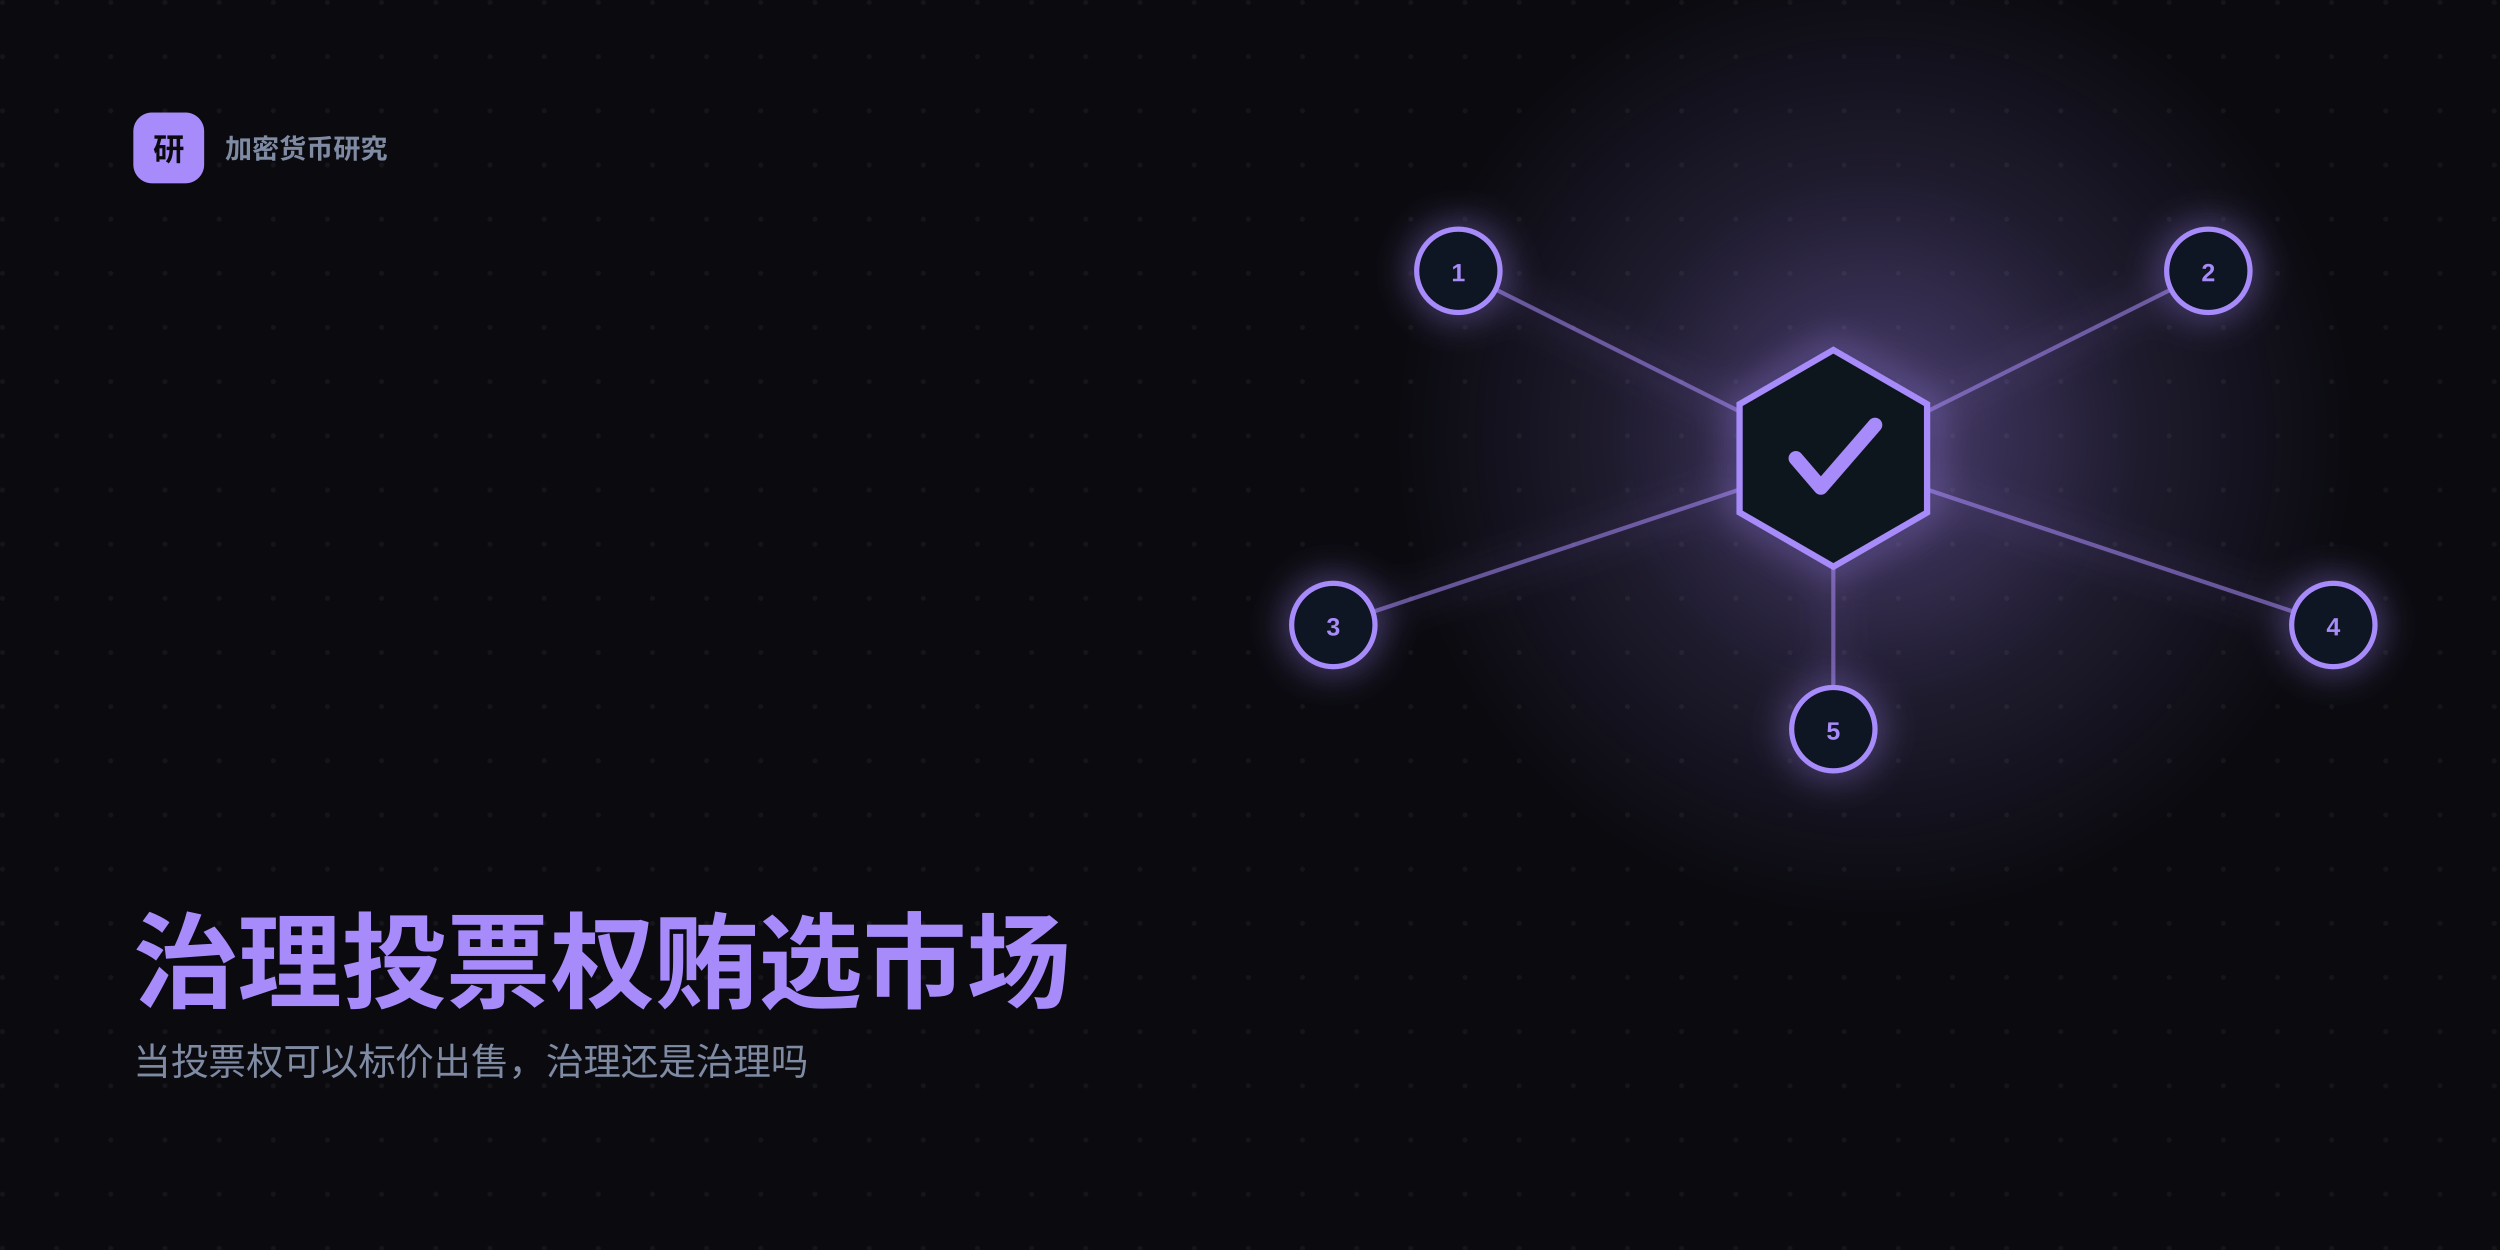
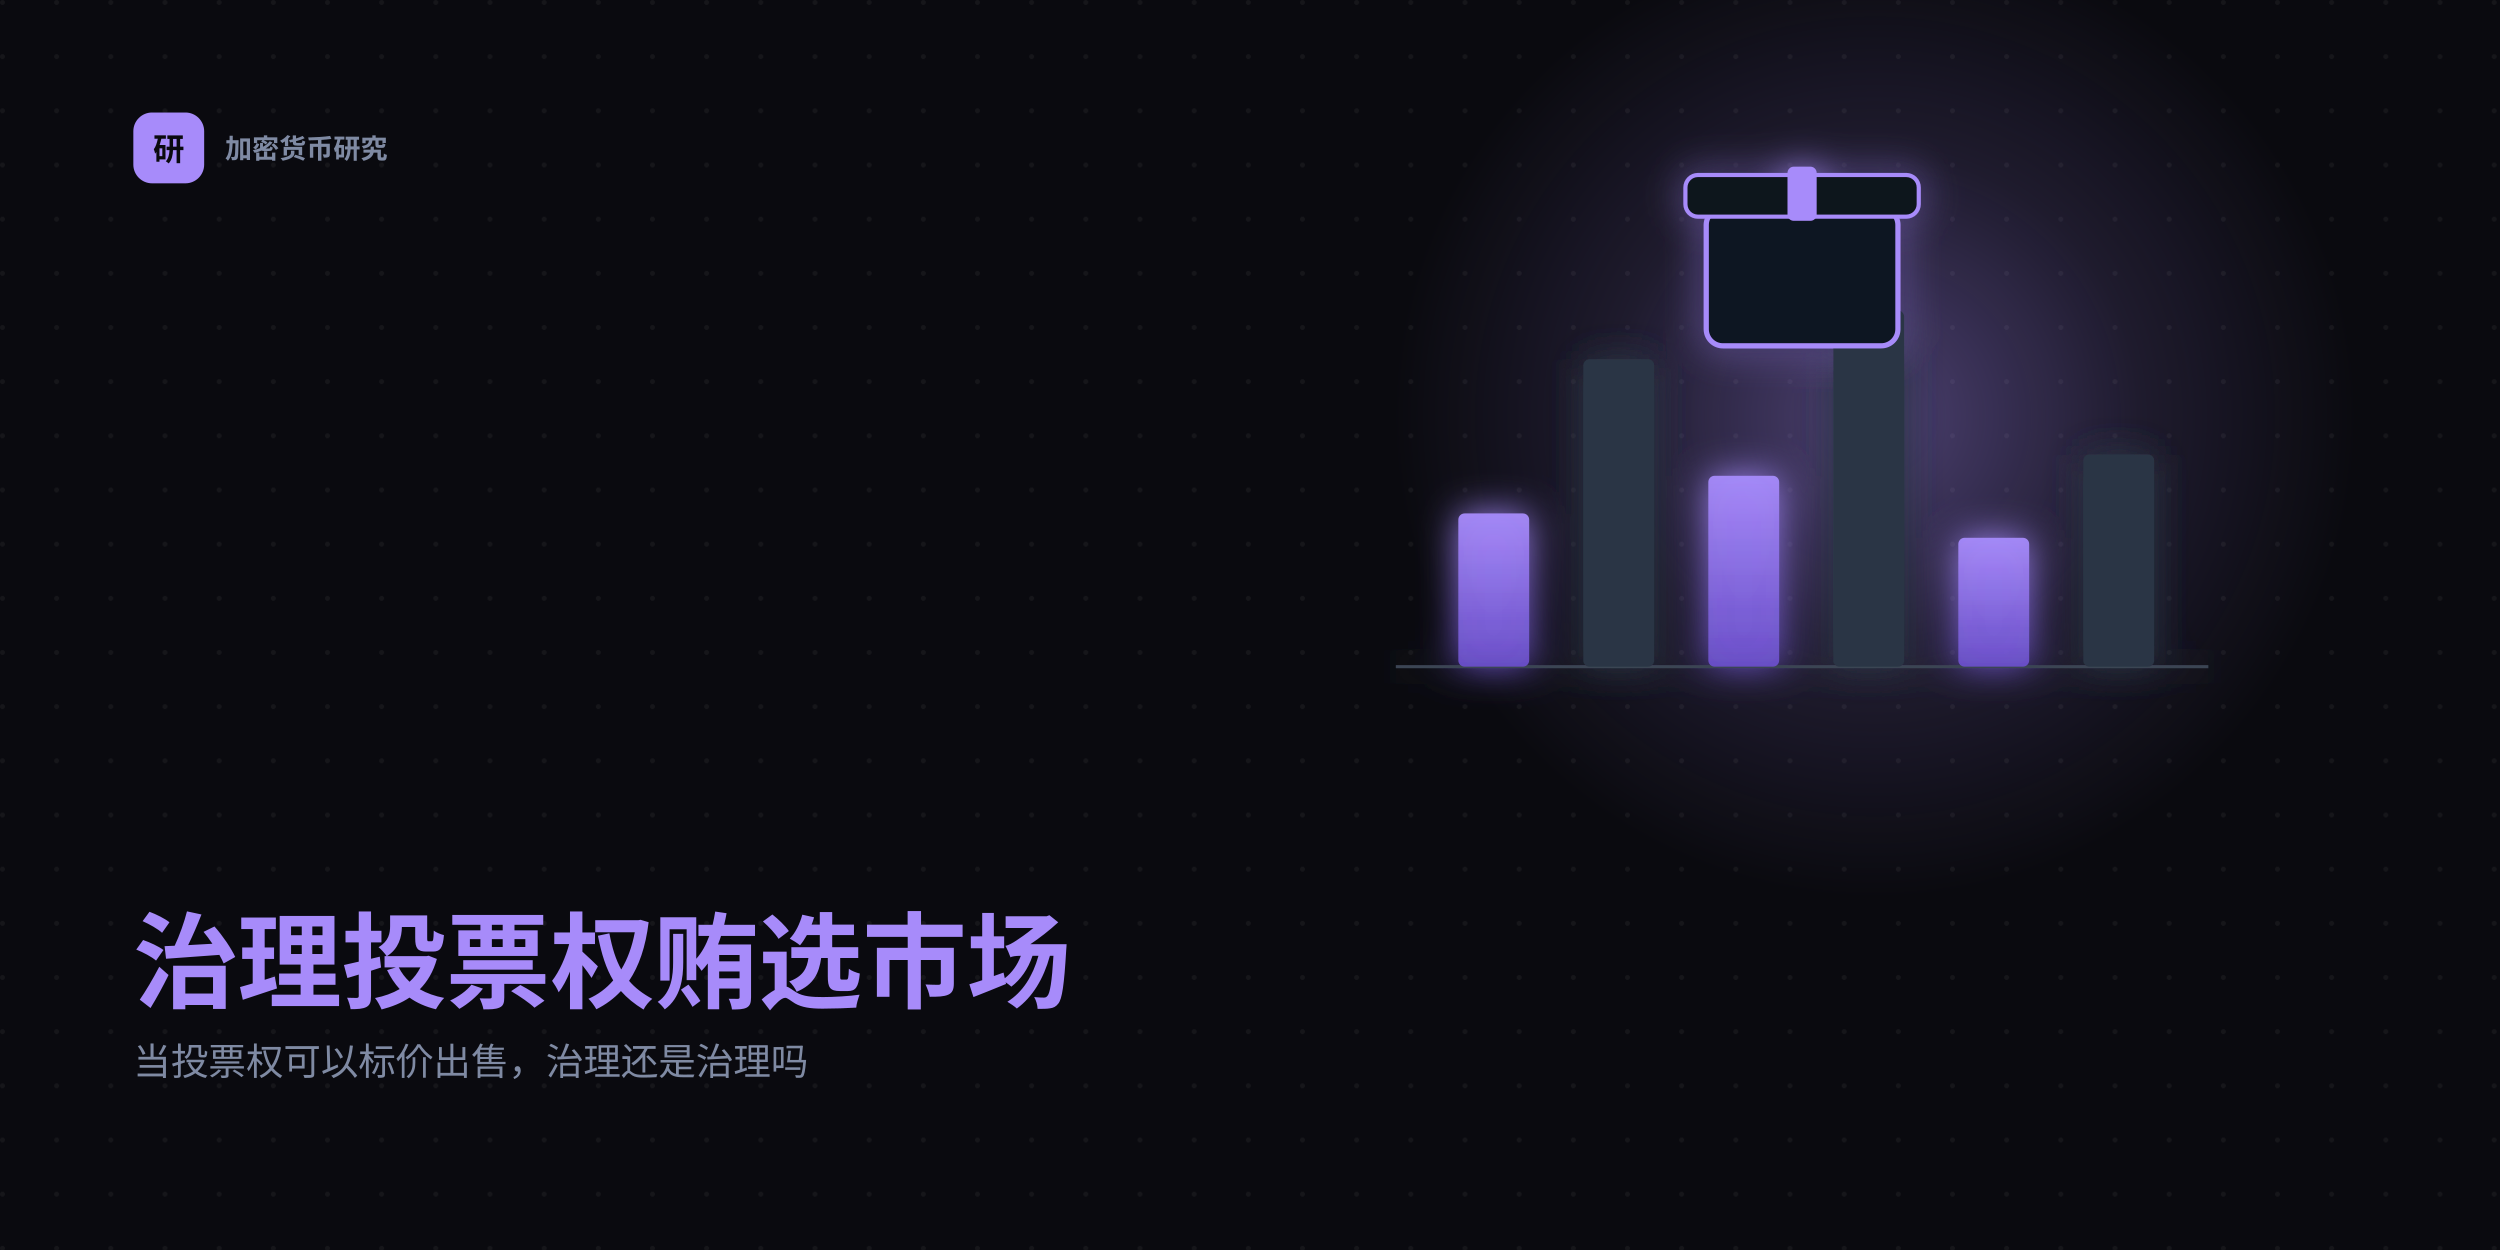
<svg xmlns="http://www.w3.org/2000/svg" viewBox="0 0 1200 600" role="img" aria-label="治理投票权贿选市场：当投票权可以标价出售，治理还是治理吗 主题配图">
  <defs>
    <radialGradient id="glowvotemarketzh" cx="50%" cy="50%" r="50%">
      <stop offset="0%" stop-color="#a78bfa" stop-opacity="0.42" />
      <stop offset="55%" stop-color="#a78bfa" stop-opacity="0.13" />
      <stop offset="100%" stop-color="#a78bfa" stop-opacity="0" />
    </radialGradient>
    <linearGradient id="barvotemarketzh" x1="0" y1="1" x2="0" y2="0">
      <stop offset="0%" stop-color="#6a4fc9" stop-opacity="0.95" />
      <stop offset="100%" stop-color="#a78bfa" stop-opacity="0.95" />
    </linearGradient>
    <filter id="softvotemarketzh" x="-80%" y="-80%" width="260%" height="260%">
      <feGaussianBlur stdDeviation="9" result="b" />
      <feMerge>
        <feMergeNode in="b" />
        <feMergeNode in="SourceGraphic" />
      </feMerge>
    </filter>
    <pattern id="dotsvotemarketzh" width="26" height="26" patternUnits="userSpaceOnUse">
      <circle cx="1.2" cy="1.2" r="1.2" fill="#ffffff" fill-opacity="0.05" />
    </pattern>
  </defs>
  <rect width="1200" height="600" fill="#0a0a0f" />
  <rect width="1200" height="600" fill="url(#dotsvotemarketzh)" />
  <g transform="translate(64,54)">
    <rect x="0" y="0" width="34" height="34" rx="9" fill="#a78bfa" />
    <text x="17" y="23" font-family="'Segoe UI',Arial,sans-serif" font-size="15" font-weight="700" fill="#0a0a0f" text-anchor="middle">研</text>
    <text x="44" y="22" font-family="'Segoe UI',Arial,sans-serif" font-size="13" font-weight="600" fill="#7f8aa3">加密货币研究</text>
  </g>
-   <circle cx="900" cy="210" r="230" fill="url(#glowvotemarketzh)" />
+   <circle cx="900" cy="200" r="230" fill="url(#glowvotemarketzh)" />
  <g filter="url(#softvotemarketzh)">
-     <line x1="880" y1="220" x2="700" y2="130" stroke="#a78bfa" stroke-width="2" opacity="0.55" />
-     <line x1="880" y1="220" x2="1060" y2="130" stroke="#a78bfa" stroke-width="2" opacity="0.55" />
-     <line x1="880" y1="220" x2="640" y2="300" stroke="#a78bfa" stroke-width="2" opacity="0.55" />
-     <line x1="880" y1="220" x2="1120" y2="300" stroke="#a78bfa" stroke-width="2" opacity="0.55" />
-     <line x1="880" y1="220" x2="880" y2="350" stroke="#a78bfa" stroke-width="2" opacity="0.55" />
-     <g transform="translate(880,220)">
-       <polygon points="0,-52 45,-26 45,26 0,52 -45,26 -45,-26" fill="#10161f" stroke="#a78bfa" stroke-width="3" />
-       <path d="M-18 0 l12 14 l26 -30" stroke="#a78bfa" stroke-width="7" fill="none" stroke-linecap="round" stroke-linejoin="round" />
+     <line x1="670" y1="320" x2="1060" y2="320" stroke="#3a4452" stroke-width="1.5" />
+     <rect x="700" y="246.447" width="34" height="73.553" rx="3" fill="url(#barvotemarketzh)" />
+     <rect x="760" y="172.412" width="34" height="147.588" rx="3" fill="#2a3444" />
+     <rect x="820" y="228.382" width="34" height="91.618" rx="3" fill="url(#barvotemarketzh)" />
+     <rect x="880" y="149" width="34" height="171" rx="3" fill="#2a3444" />
+     <rect x="940" y="258.14" width="34" height="61.86" rx="3" fill="url(#barvotemarketzh)" />
+     <rect x="1000" y="218.12" width="34" height="101.88" rx="3" fill="#2a3444" />
+     <g transform="translate(865,110)">
+       <rect x="-46" y="-10" width="92" height="66" rx="8" fill="#0e1420" stroke="#a78bfa" stroke-width="2.5" />
+       <rect x="-56" y="-26" width="112" height="20" rx="6" fill="#10161f" stroke="#a78bfa" stroke-width="2" />
+       <rect x="-7" y="-30" width="14" height="26" rx="3" fill="#a78bfa" />
    </g>
-     <circle cx="700" cy="130" r="20" fill="#0e1420" stroke="#a78bfa" stroke-width="2.5" />
-     <text x="700" y="135" font-family="'Segoe UI',Arial,sans-serif" font-size="12" font-weight="700" fill="#a78bfa" text-anchor="middle">1</text>
-     <circle cx="1060" cy="130" r="20" fill="#0e1420" stroke="#a78bfa" stroke-width="2.5" />
-     <text x="1060" y="135" font-family="'Segoe UI',Arial,sans-serif" font-size="12" font-weight="700" fill="#a78bfa" text-anchor="middle">2</text>
-     <circle cx="640" cy="300" r="20" fill="#0e1420" stroke="#a78bfa" stroke-width="2.5" />
-     <text x="640" y="305" font-family="'Segoe UI',Arial,sans-serif" font-size="12" font-weight="700" fill="#a78bfa" text-anchor="middle">3</text>
-     <circle cx="1120" cy="300" r="20" fill="#0e1420" stroke="#a78bfa" stroke-width="2.5" />
-     <text x="1120" y="305" font-family="'Segoe UI',Arial,sans-serif" font-size="12" font-weight="700" fill="#a78bfa" text-anchor="middle">4</text>
-     <circle cx="880" cy="350" r="20" fill="#0e1420" stroke="#a78bfa" stroke-width="2.5" />
-     <text x="880" y="355" font-family="'Segoe UI',Arial,sans-serif" font-size="12" font-weight="700" fill="#a78bfa" text-anchor="middle">5</text>
  </g>
  <g font-family="'Segoe UI',Arial,sans-serif" font-weight="800">
    <text font-size="50" fill="#a78bfa">
      <tspan x="64" y="480">治理投票权贿选市场</tspan>
    </text>
  </g>
  <text x="64" y="516" font-family="'Segoe UI',Arial,sans-serif" font-size="18" fill="#7f8aa3">当投票权可以标价出售，治理还是治理吗</text>
</svg>
